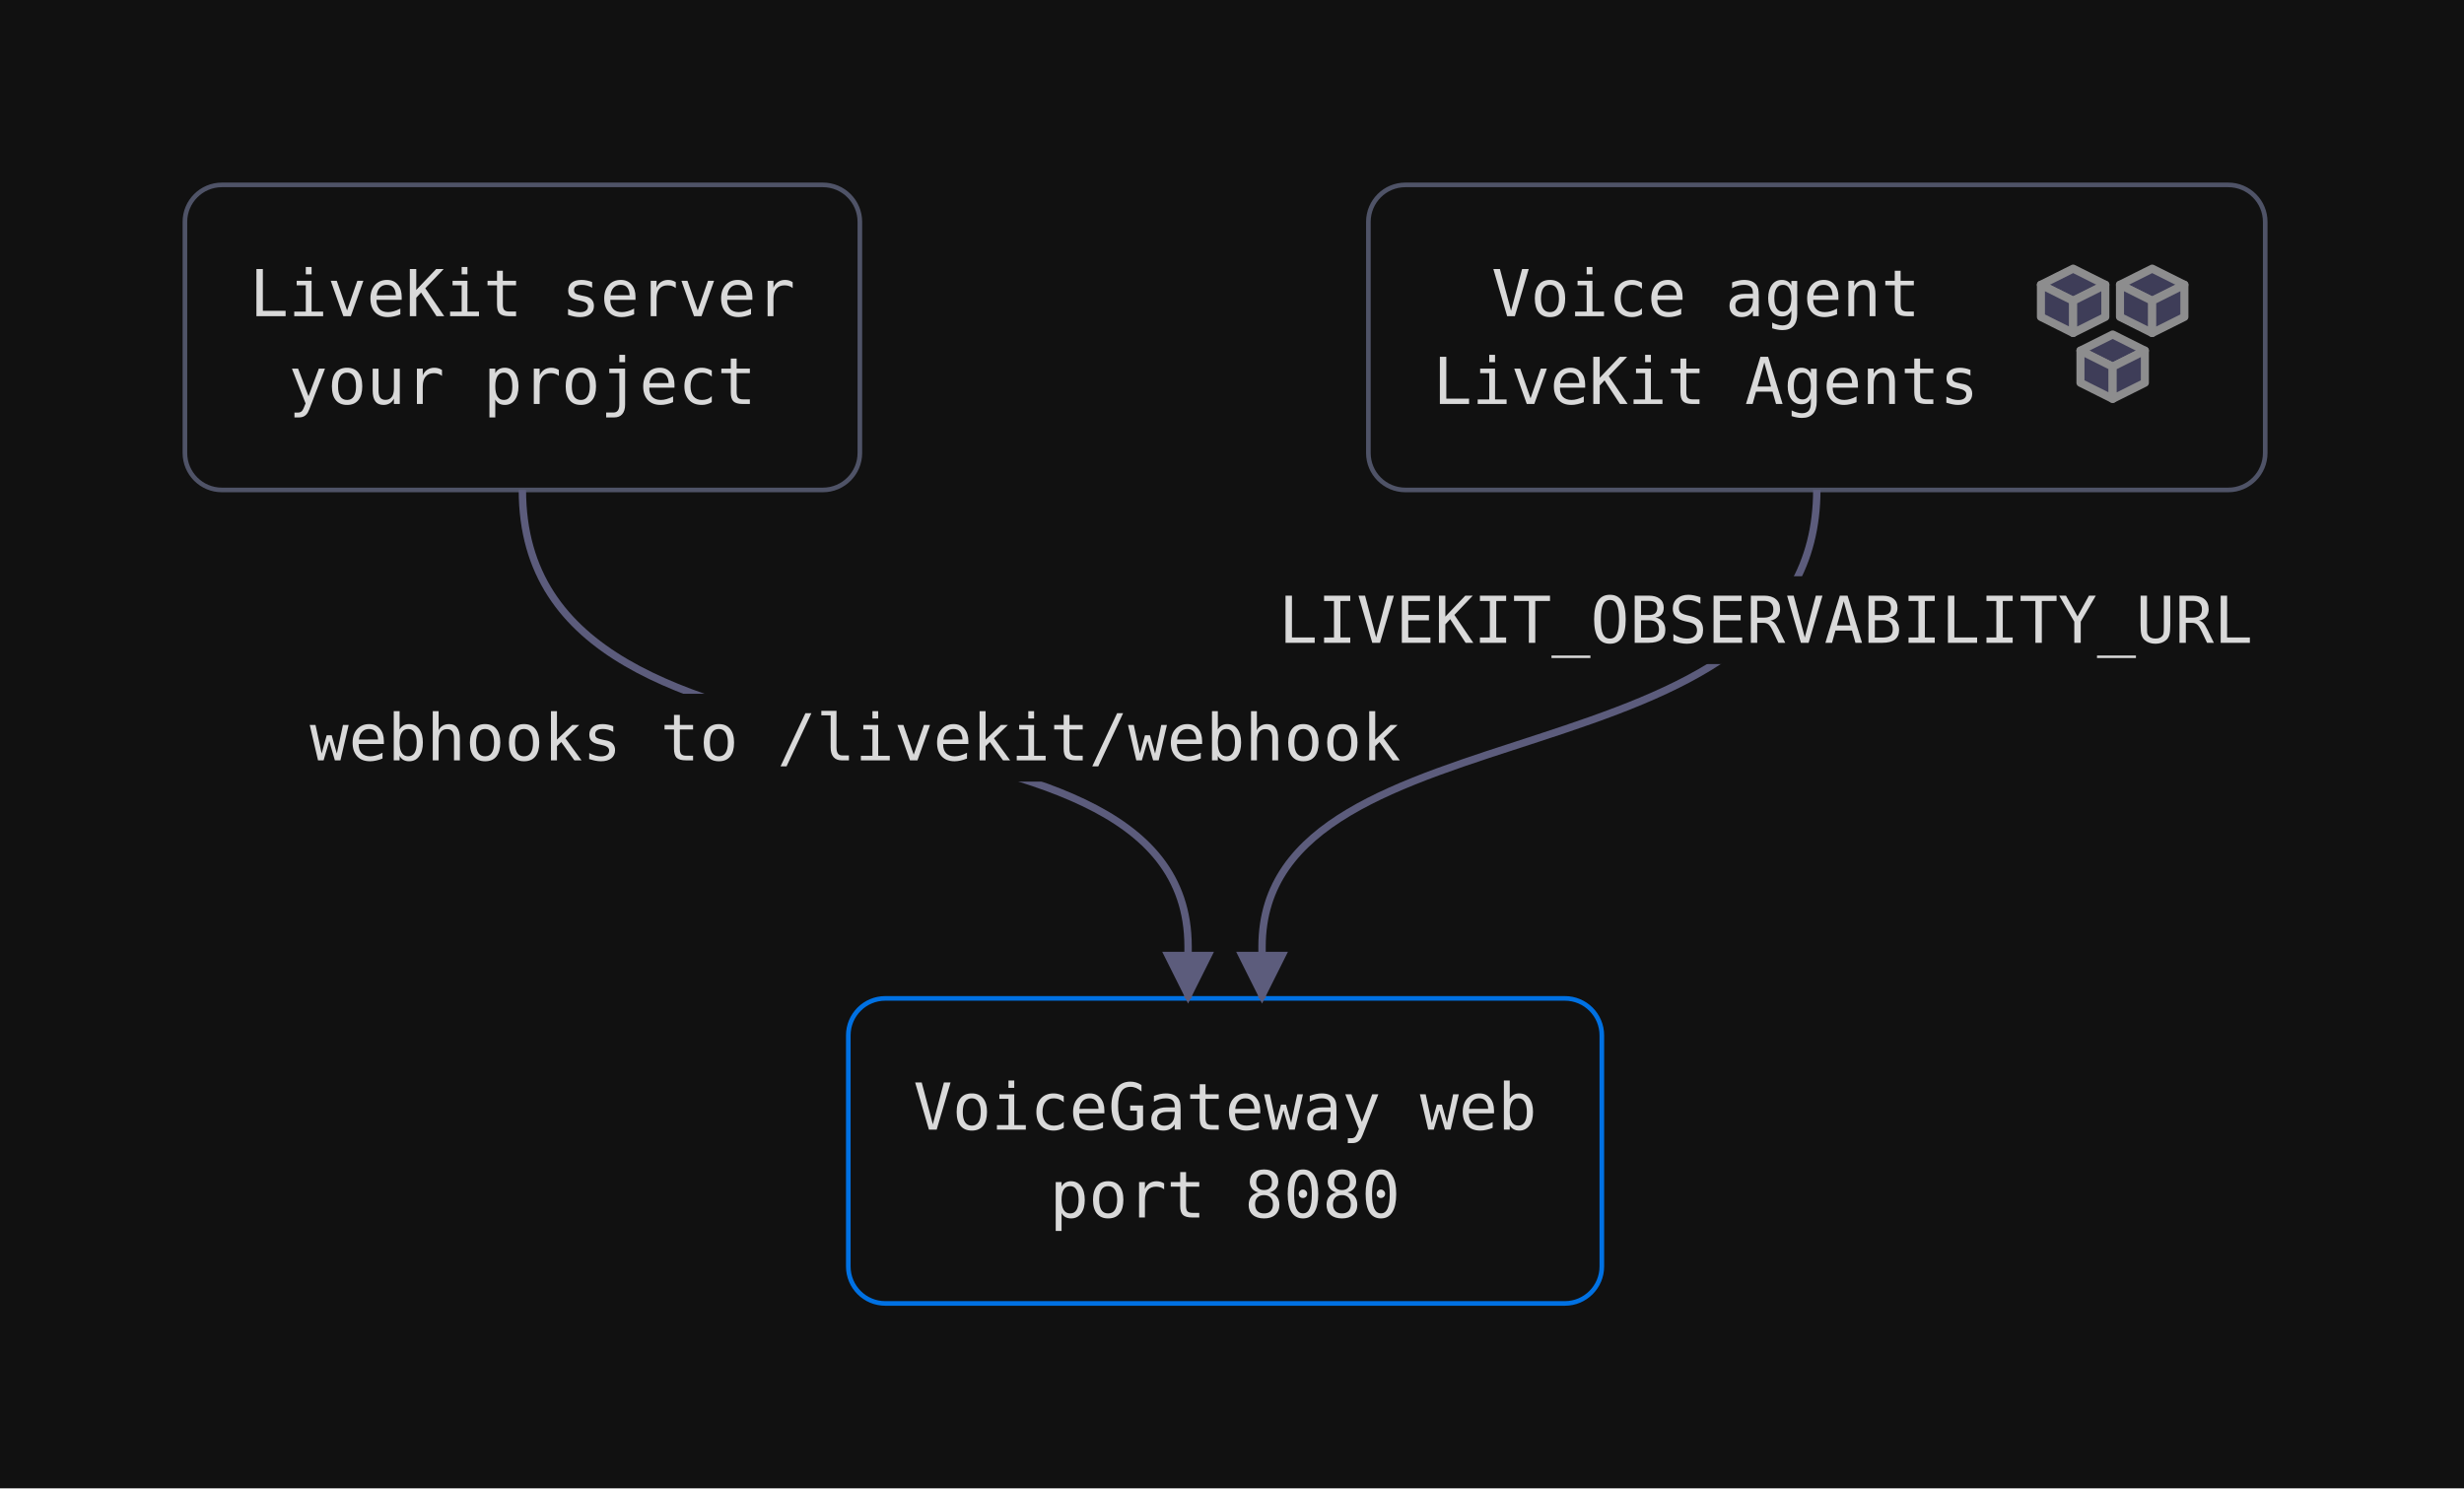
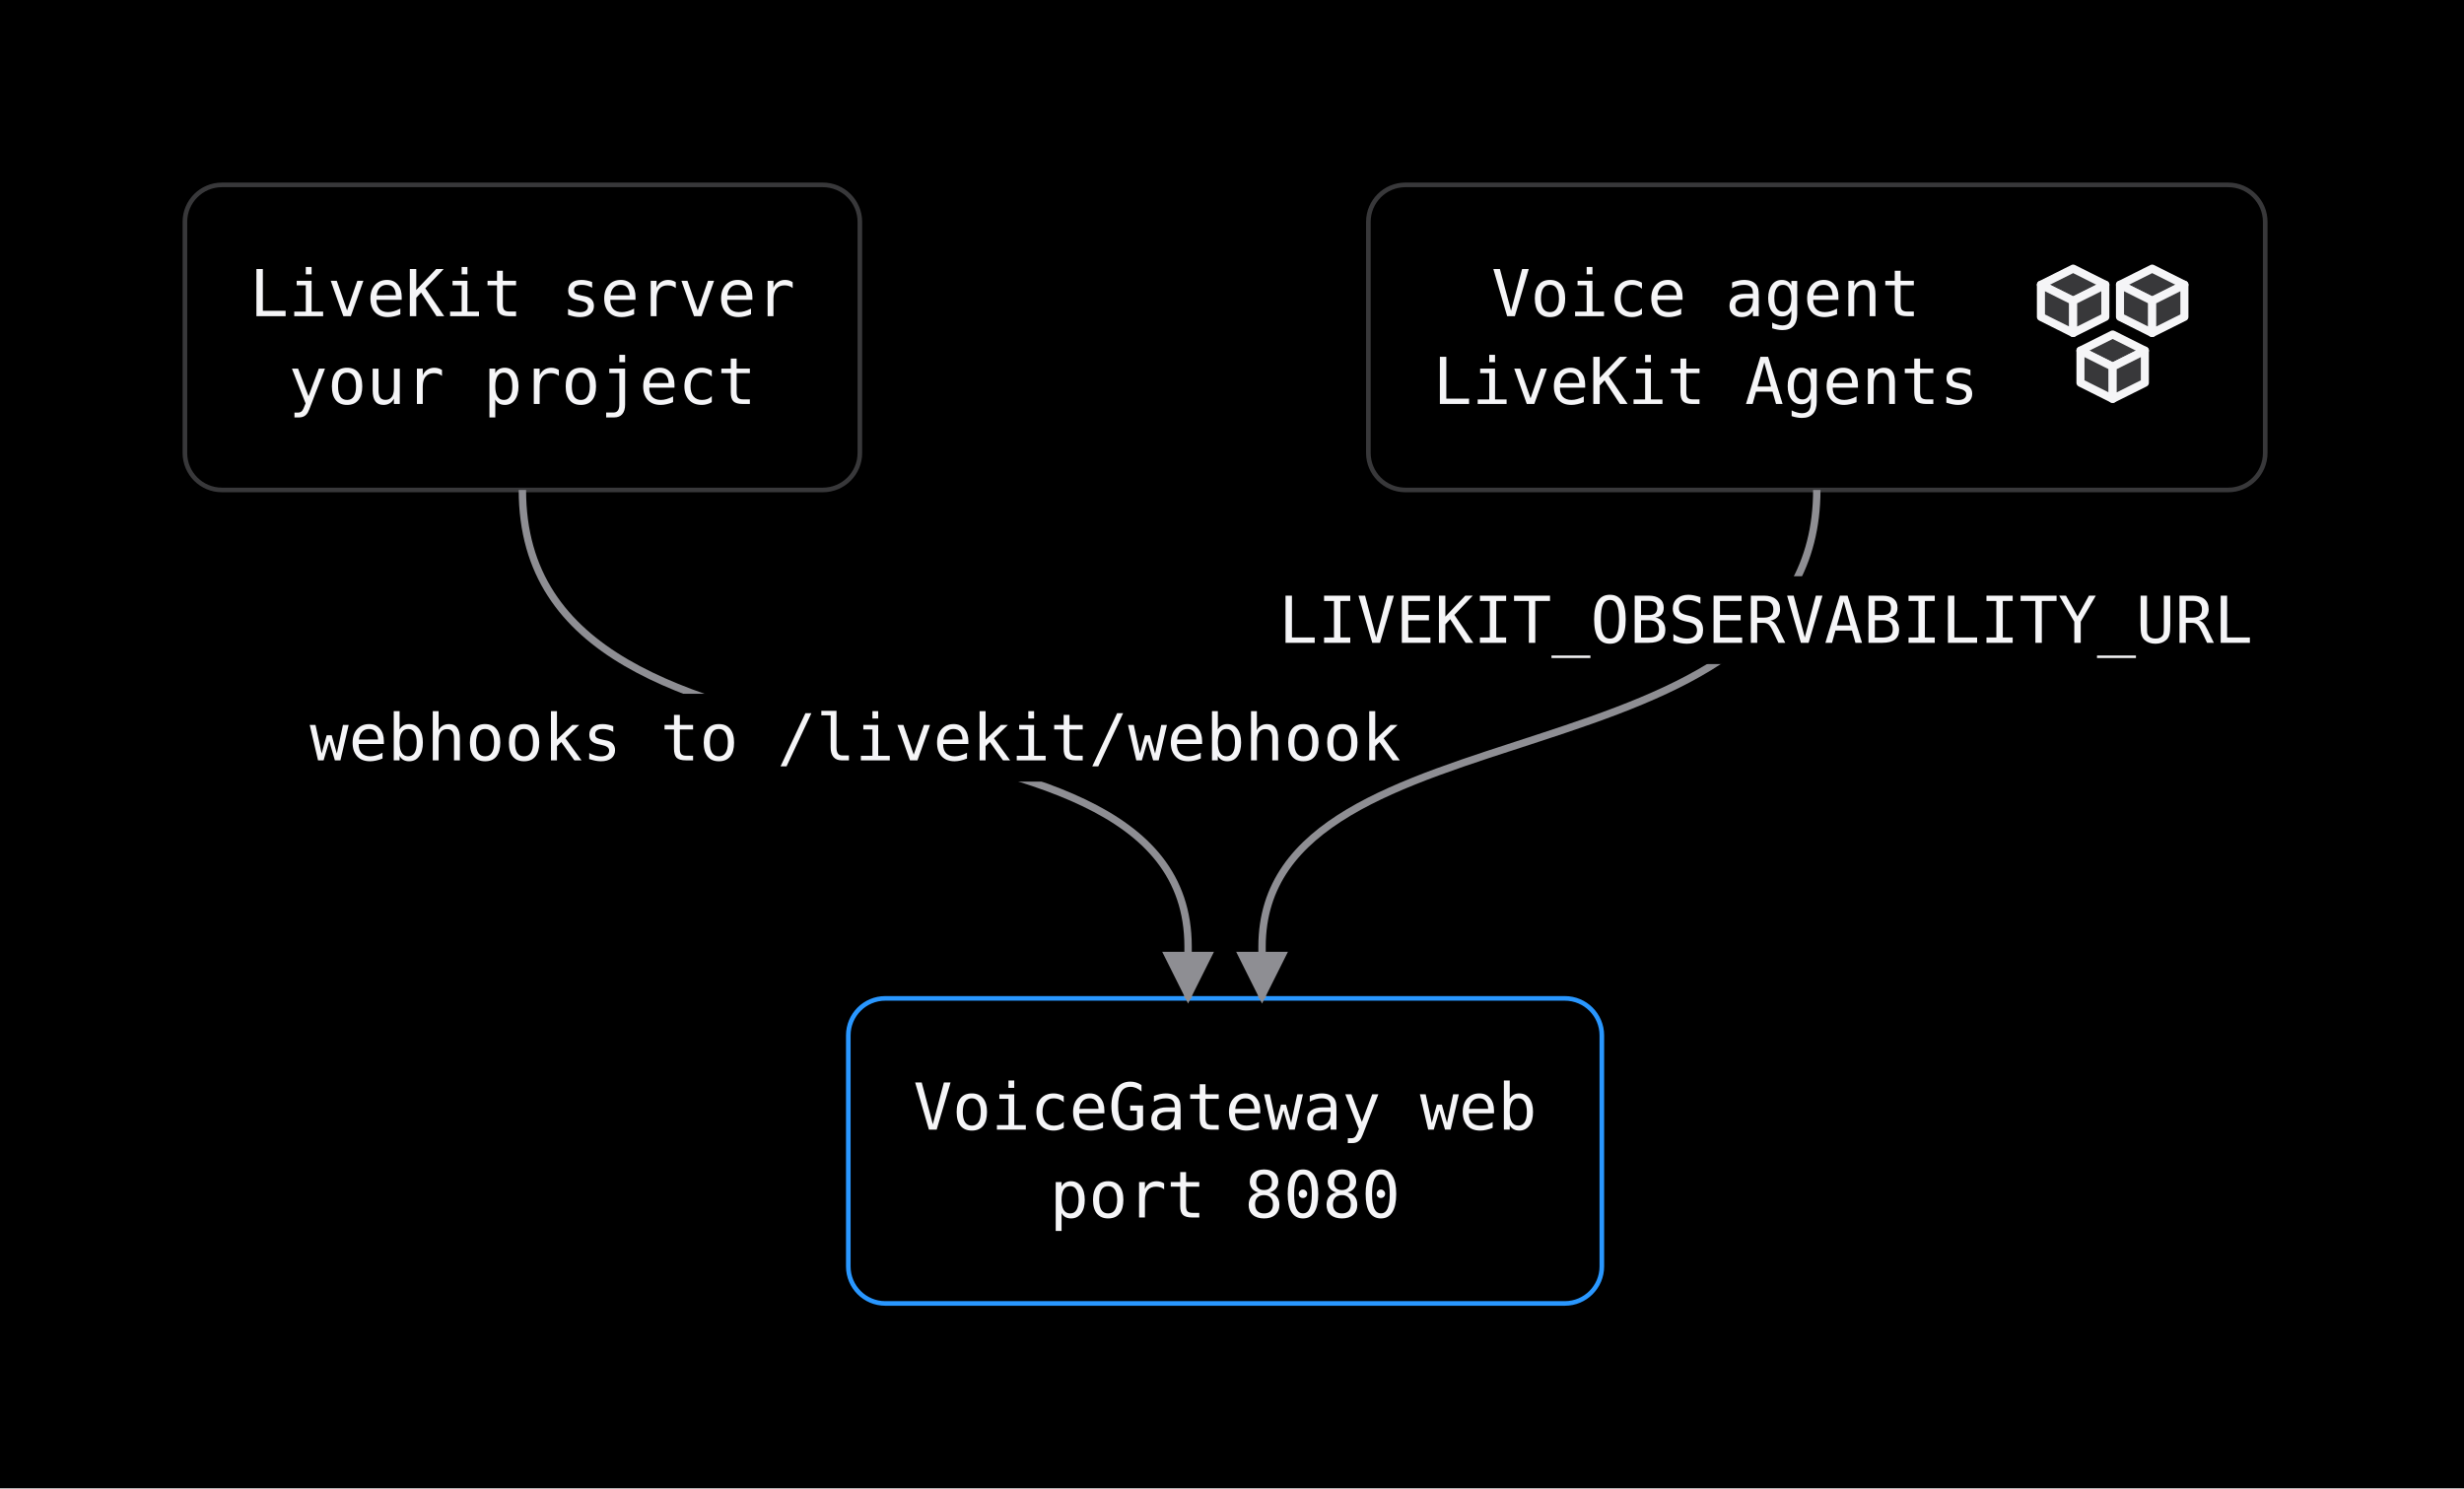
<svg xmlns="http://www.w3.org/2000/svg" width="533" height="322" viewBox="0 0 533 322" font-family="'DejaVu Sans Mono', 'Menlo', 'Consolas', 'Liberation Mono', 'Courier New', monospace" font-size="14px">
  <defs>
-     <marker id="rf4f2ea9b-arrow-5c5c7c" viewBox="0 0 10 10" refX="9" refY="5" markerWidth="7" markerHeight="7" orient="auto-start-reverse">
-       <path d="M 0 0 L 10 5 L 0 10 z" fill="#5c5c7c" />
+     <marker id="r082e12a4-arrow-8e8e93" viewBox="0 0 10 10" refX="9" refY="5" markerWidth="7" markerHeight="7" orient="auto-start-reverse">
+       <path d="M 0 0 L 10 5 L 0 10 z" fill="#8e8e93" />
    </marker>
  </defs>
-   <rect x="0" y="0" width="533" height="322" fill="#111111" />
-   <path d="M48 40 H178 a8 8 0 0 1 8 8 V98 a8 8 0 0 1 -8 8 H48 a8 8 0 0 1 -8 -8 V48 a8 8 0 0 1 8 -8 Z" fill="#111111" stroke="#4f5367" />
-   <text x="113" y="68.4" fill="#d9d9d9" text-anchor="middle">LiveKit server</text>
-   <text x="113" y="87.4" fill="#d9d9d9" text-anchor="middle">your project</text>
-   <path d="M304 40 H482 a8 8 0 0 1 8 8 V98 a8 8 0 0 1 -8 8 H304 a8 8 0 0 1 -8 -8 V48 a8 8 0 0 1 8 -8 Z" fill="#111111" stroke="#4f5367" />
-   <text x="369" y="68.4" fill="#d9d9d9" text-anchor="middle">Voice agent</text>
-   <text x="369" y="87.4" fill="#d9d9d9" text-anchor="middle">LiveKit Agents</text>
+   <rect x="0" y="0" width="533" height="322" fill="#000000" />
+   <path d="M48 40 H178 a8 8 0 0 1 8 8 V98 a8 8 0 0 1 -8 8 H48 a8 8 0 0 1 -8 -8 V48 a8 8 0 0 1 8 -8 Z" fill="#000000" stroke="#38383a" />
+   <text x="113" y="68.4" fill="#f5f5f7" text-anchor="middle">LiveKit server</text>
+   <text x="113" y="87.4" fill="#f5f5f7" text-anchor="middle">your project</text>
+   <path d="M304 40 H482 a8 8 0 0 1 8 8 V98 a8 8 0 0 1 -8 8 H304 a8 8 0 0 1 -8 -8 V48 a8 8 0 0 1 8 -8 Z" fill="#000000" stroke="#38383a" />
+   <text x="369" y="68.4" fill="#f5f5f7" text-anchor="middle">Voice agent</text>
+   <text x="369" y="87.4" fill="#f5f5f7" text-anchor="middle">LiveKit Agents</text>
  <g transform="translate(438 54) scale(1.58333)">
-     <path d="M6.6 2.6 L11 4.8 L6.6 7 L2.2 4.8 Z" fill="#3e3d58" stroke="#8d8d8e" stroke-width="1.1" stroke-linejoin="round" />
-     <path d="M2.2 4.8 L6.6 7 L6.6 11.4 L2.2 9.2 Z" fill="#3e3d58" stroke="#8d8d8e" stroke-width="1.1" stroke-linejoin="round" />
-     <path d="M11 4.8 L6.6 7 L6.6 11.4 L11 9.2 Z" fill="#3e3d58" stroke="#8d8d8e" stroke-width="1.1" stroke-linejoin="round" />
-     <path d="M17.4 2.6 L21.8 4.8 L17.4 7 L13 4.8 Z" fill="#3e3d58" stroke="#8d8d8e" stroke-width="1.1" stroke-linejoin="round" />
-     <path d="M13 4.8 L17.4 7 L17.4 11.4 L13 9.2 Z" fill="#3e3d58" stroke="#8d8d8e" stroke-width="1.1" stroke-linejoin="round" />
-     <path d="M21.8 4.8 L17.4 7 L17.4 11.4 L21.8 9.2 Z" fill="#3e3d58" stroke="#8d8d8e" stroke-width="1.1" stroke-linejoin="round" />
-     <path d="M12 11.6 L16.4 13.8 L12 16 L7.6 13.8 Z" fill="#3e3d58" stroke="#8d8d8e" stroke-width="1.1" stroke-linejoin="round" />
-     <path d="M7.6 13.8 L12 16 L12 20.4 L7.6 18.2 Z" fill="#3e3d58" stroke="#8d8d8e" stroke-width="1.1" stroke-linejoin="round" />
-     <path d="M16.4 13.8 L12 16 L12 20.4 L16.4 18.2 Z" fill="#3e3d58" stroke="#8d8d8e" stroke-width="1.1" stroke-linejoin="round" />
+     <path d="M6.6 2.6 L11 4.8 L6.6 7 L2.2 4.8 Z" fill="#38383a" stroke="#f5f5f7" stroke-width="1.1" stroke-linejoin="round" />
+     <path d="M2.2 4.8 L6.6 7 L6.6 11.4 L2.2 9.2 Z" fill="#38383a" stroke="#f5f5f7" stroke-width="1.1" stroke-linejoin="round" />
+     <path d="M11 4.8 L6.6 7 L6.6 11.4 L11 9.2 Z" fill="#38383a" stroke="#f5f5f7" stroke-width="1.1" stroke-linejoin="round" />
+     <path d="M17.4 2.6 L21.8 4.8 L17.4 7 L13 4.8 Z" fill="#38383a" stroke="#f5f5f7" stroke-width="1.1" stroke-linejoin="round" />
+     <path d="M13 4.8 L17.4 7 L17.4 11.4 L13 9.2 Z" fill="#38383a" stroke="#f5f5f7" stroke-width="1.1" stroke-linejoin="round" />
+     <path d="M21.8 4.8 L17.4 7 L17.4 11.4 L21.8 9.2 Z" fill="#38383a" stroke="#f5f5f7" stroke-width="1.1" stroke-linejoin="round" />
+     <path d="M12 11.6 L16.4 13.8 L12 16 L7.6 13.8 Z" fill="#38383a" stroke="#f5f5f7" stroke-width="1.1" stroke-linejoin="round" />
+     <path d="M7.6 13.8 L12 16 L12 20.4 L7.6 18.2 Z" fill="#38383a" stroke="#f5f5f7" stroke-width="1.1" stroke-linejoin="round" />
+     <path d="M16.4 13.8 L12 16 L12 20.4 L16.4 18.2 Z" fill="#38383a" stroke="#f5f5f7" stroke-width="1.1" stroke-linejoin="round" />
  </g>
-   <path d="M191.5 216 H338.5 a8 8 0 0 1 8 8 V274 a8 8 0 0 1 -8 8 H191.5 a8 8 0 0 1 -8 -8 V224 a8 8 0 0 1 8 -8 Z" fill="#111111" stroke="#0071e3" />
-   <text x="265" y="244.4" fill="#d9d9d9" text-anchor="middle">VoiceGateway web</text>
-   <text x="265" y="263.4" fill="#d9d9d9" text-anchor="middle">port 8080</text>
-   <path d="M 113 106 C 113 178.48, 257 143.52, 257 204.8 L 257 216" fill="none" stroke="#5c5c7c" stroke-width="1.6" marker-end="url(#rf4f2ea9b-arrow-5c5c7c)" />
-   <rect x="62" y="150.1" width="246" height="19" fill="#111111" />
-   <text x="185" y="164.5" fill="#d9d9d9" text-anchor="middle">webhooks to /livekit/webhook</text>
-   <path d="M 393 106 C 393 171.12, 273 150.88, 273 204.8 L 273 216" fill="none" stroke="#5c5c7c" stroke-width="1.6" marker-end="url(#rf4f2ea9b-arrow-5c5c7c)" />
-   <rect x="271.97" y="124.67" width="220" height="19" fill="#111111" />
-   <text x="381.97" y="139.07" fill="#d9d9d9" text-anchor="middle">LIVEKIT_OBSERVABILITY_URL</text>
+   <path d="M191.5 216 H338.5 a8 8 0 0 1 8 8 V274 a8 8 0 0 1 -8 8 H191.5 a8 8 0 0 1 -8 -8 V224 a8 8 0 0 1 8 -8 Z" fill="#000000" stroke="#2997ff" />
+   <text x="265" y="244.4" fill="#f5f5f7" text-anchor="middle">VoiceGateway web</text>
+   <text x="265" y="263.4" fill="#f5f5f7" text-anchor="middle">port 8080</text>
+   <path d="M 113 106 C 113 178.48, 257 143.52, 257 204.8 L 257 216" fill="none" stroke="#8e8e93" stroke-width="1.6" marker-end="url(#r082e12a4-arrow-8e8e93)" />
+   <rect x="62" y="150.1" width="246" height="19" fill="#000000" />
+   <text x="185" y="164.5" fill="#f5f5f7" text-anchor="middle">webhooks to /livekit/webhook</text>
+   <path d="M 393 106 C 393 171.12, 273 150.88, 273 204.8 L 273 216" fill="none" stroke="#8e8e93" stroke-width="1.6" marker-end="url(#r082e12a4-arrow-8e8e93)" />
+   <rect x="271.97" y="124.67" width="220" height="19" fill="#000000" />
+   <text x="381.97" y="139.07" fill="#f5f5f7" text-anchor="middle">LIVEKIT_OBSERVABILITY_URL</text>
</svg>
